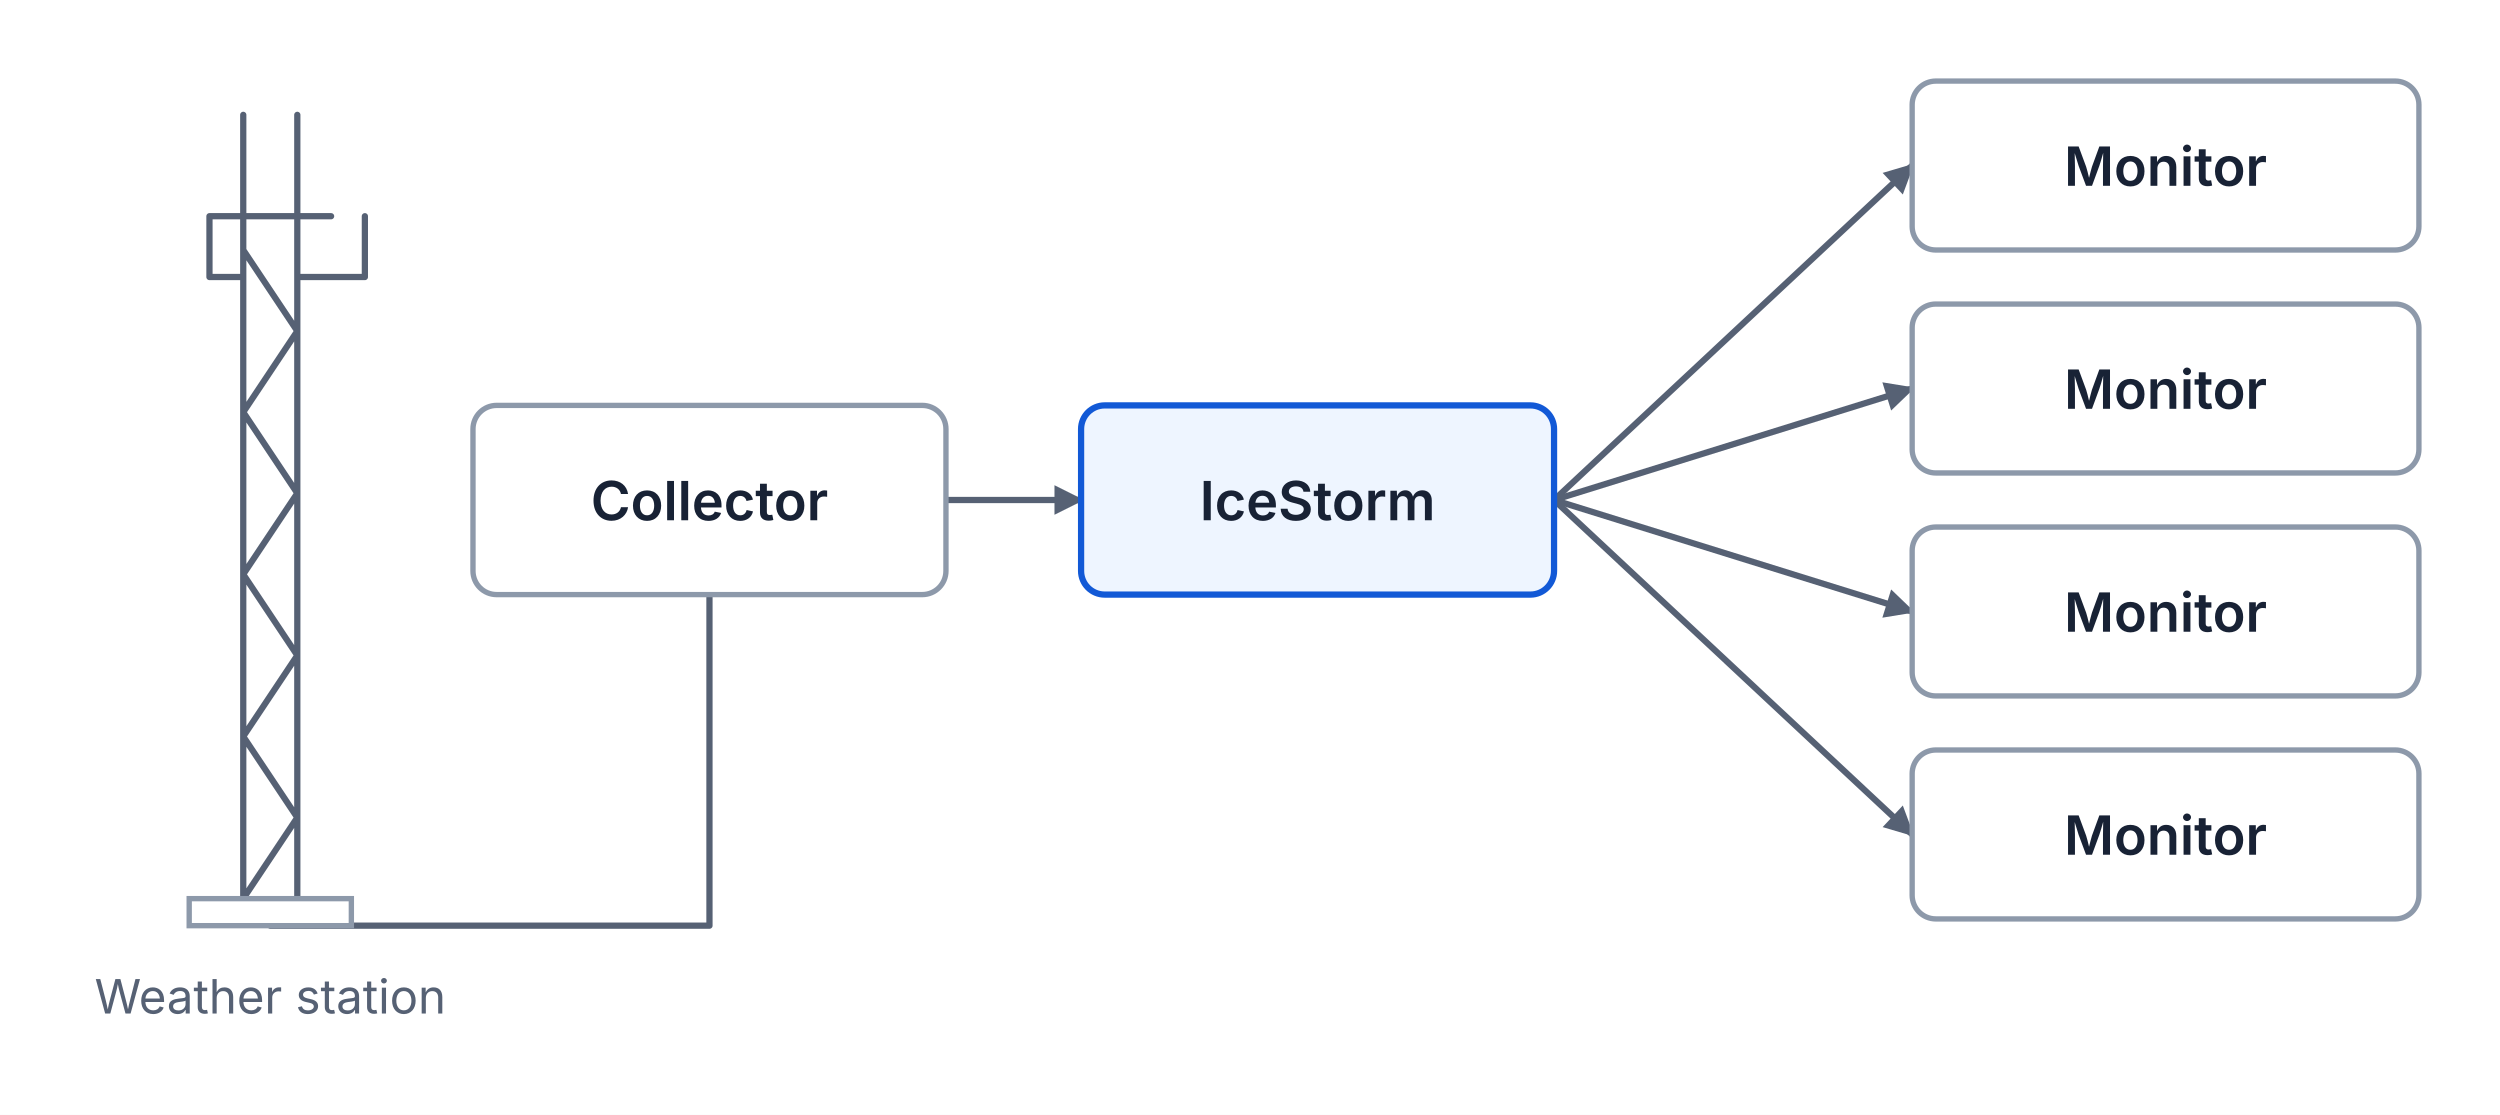
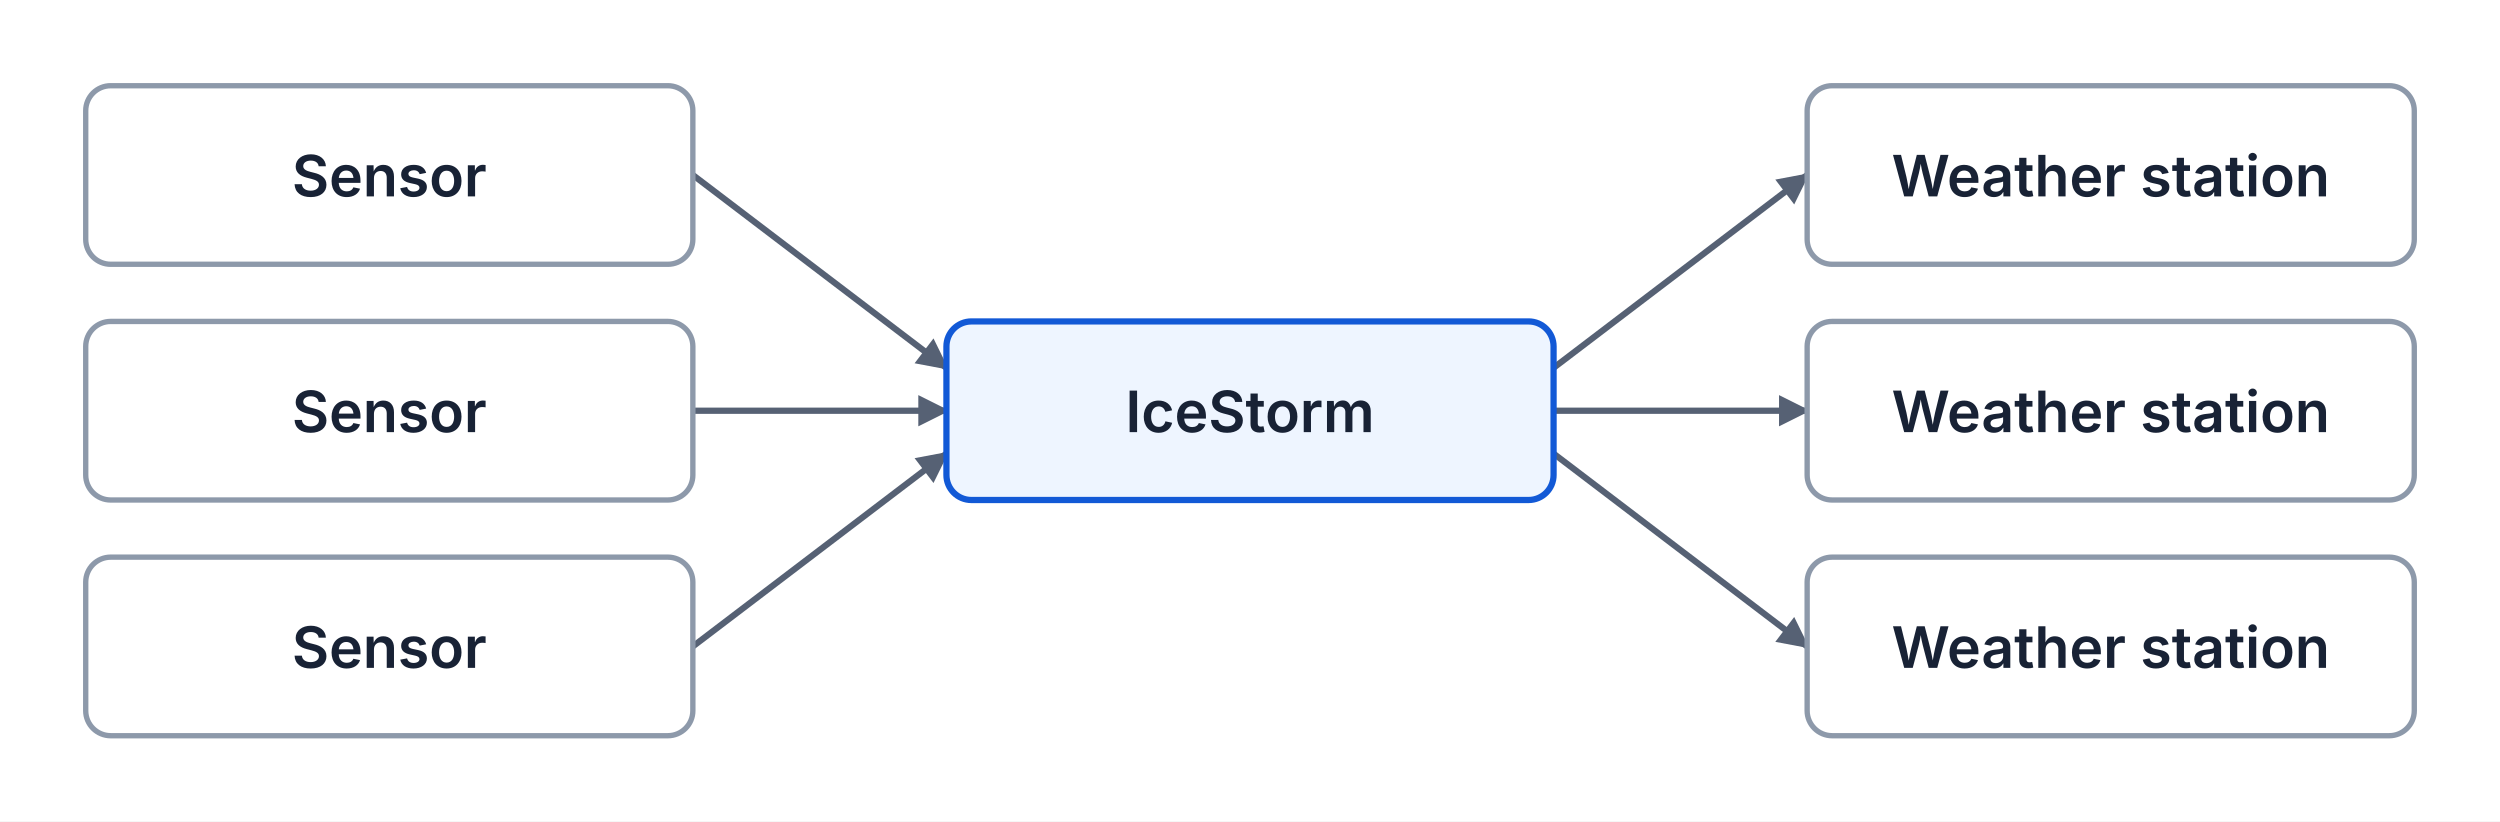
- <svg xmlns="http://www.w3.org/2000/svg" width="700" height="312.16" viewBox="0 0 740 330" role="img" aria-labelledby="title description">
+ <svg xmlns="http://www.w3.org/2000/svg" width="700" height="230" viewBox="0 0 700 230" role="img" aria-labelledby="title description">
  <defs>
    <marker id="arrow" viewBox="0 0 8 8" refX="7.2" refY="4" markerWidth="5" markerHeight="5" orient="auto-start-reverse">
      <path d="M 0 0 L 8 4 L 0 8 Z" fill="#566174" />
    </marker>
  </defs>
  <style>
    text {
      fill: #182235;
      font-family: Inter, ui-sans-serif, system-ui, -apple-system, BlinkMacSystemFont, "Segoe UI", sans-serif;
    }
    .label {
      font-size: 16px;
      font-weight: 600;
      text-anchor: middle;
    }
-     .annotation {
-       fill: #566174;
-       font-size: 14px;
-       text-anchor: middle;
-     }
    .application {
      fill: #ffffff;
      stroke: #8d99aa;
      stroke-width: 1.5;
    }
-     .runtime {
+     .service {
      fill: #eef5ff;
      stroke: #1259d6;
      stroke-width: 1.75;
    }
    .connector {
      fill: none;
      stroke: #566174;
      stroke-width: 1.75;
      stroke-linecap: round;
      stroke-linejoin: round;
    }
    .one-way {
      marker-end: url(#arrow);
    }
  </style>
-   <rect width="740" height="330" fill="#ffffff" />
+   <rect width="700" height="230" fill="#ffffff" />
  <g id="boundaries" aria-hidden="true">
  </g>
  <g id="connectors" aria-hidden="true">
-     <path class="connector" d="M 80 274 H 210 V 176" vector-effect="non-scaling-stroke" />
-     <path class="connector one-way" d="M 280 148 H 320" vector-effect="non-scaling-stroke" />
-     <path class="connector one-way" d="M 460 148 L 566 49" vector-effect="non-scaling-stroke" />
-     <path class="connector one-way" d="M 460 148 L 566 115" vector-effect="non-scaling-stroke" />
-     <path class="connector one-way" d="M 460 148 L 566 181" vector-effect="non-scaling-stroke" />
-     <path class="connector one-way" d="M 460 148 L 566 247" vector-effect="non-scaling-stroke" />
+     <path class="connector one-way" d="M 194 49 L 265 103" vector-effect="non-scaling-stroke" />
+     <path class="connector one-way" d="M 194 115 L 265 115" vector-effect="non-scaling-stroke" />
+     <path class="connector one-way" d="M 194 181 L 265 127" vector-effect="non-scaling-stroke" />
+     <path class="connector one-way" d="M 435 103 L 506 49" vector-effect="non-scaling-stroke" />
+     <path class="connector one-way" d="M 435 115 L 506 115" vector-effect="non-scaling-stroke" />
+     <path class="connector one-way" d="M 435 127 L 506 181" vector-effect="non-scaling-stroke" />
  </g>
  <g id="components" aria-hidden="true">
-     <path class="connector" d="M 72 34 V 266 M 88 34 V 266 M 62 64 H 98 M 62 64 V 82 H 72 M 88 82 H 108 V 64 M 72 74 L 88 98 L 72 122 L 88 146 L 72 170 L 88 194 L 72 218 L 88 242 L 72 266" vector-effect="non-scaling-stroke" />
-     <rect class="application" x="56" y="266" width="48" height="8" rx="0" vector-effect="non-scaling-stroke" />
-     <rect class="application" x="140" y="120" width="140" height="56" rx="7" vector-effect="non-scaling-stroke" />
-     <rect class="runtime" x="320" y="120" width="140" height="56" rx="7" vector-effect="non-scaling-stroke" />
-     <rect class="application" x="566" y="24" width="150" height="50" rx="7" vector-effect="non-scaling-stroke" />
-     <rect class="application" x="566" y="90" width="150" height="50" rx="7" vector-effect="non-scaling-stroke" />
-     <rect class="application" x="566" y="156" width="150" height="50" rx="7" vector-effect="non-scaling-stroke" />
-     <rect class="application" x="566" y="222" width="150" height="50" rx="7" vector-effect="non-scaling-stroke" />
+     <rect class="application" x="24" y="24" width="170" height="50" rx="7" vector-effect="non-scaling-stroke" />
+     <rect class="application" x="24" y="90" width="170" height="50" rx="7" vector-effect="non-scaling-stroke" />
+     <rect class="application" x="24" y="156" width="170" height="50" rx="7" vector-effect="non-scaling-stroke" />
+     <rect class="service" x="265" y="90" width="170" height="50" rx="7" vector-effect="non-scaling-stroke" />
+     <rect class="application" x="506" y="24" width="170" height="50" rx="7" vector-effect="non-scaling-stroke" />
+     <rect class="application" x="506" y="90" width="170" height="50" rx="7" vector-effect="non-scaling-stroke" />
+     <rect class="application" x="506" y="156" width="170" height="50" rx="7" vector-effect="non-scaling-stroke" />
  </g>
  <g id="labels">
-     <text class="annotation" x="80" y="300">Weather station</text>
-     <text class="label" x="210" y="154">Collector</text>
-     <text class="label" x="390" y="154">IceStorm</text>
-     <text class="label" x="641" y="55">Monitor</text>
-     <text class="label" x="641" y="121">Monitor</text>
-     <text class="label" x="641" y="187">Monitor</text>
-     <text class="label" x="641" y="253">Monitor</text>
+     <text class="label" x="109" y="55">Sensor</text>
+     <text class="label" x="109" y="121">Sensor</text>
+     <text class="label" x="109" y="187">Sensor</text>
+     <text class="label" x="350" y="121">IceStorm</text>
+     <text class="label" x="591" y="55">Weather station</text>
+     <text class="label" x="591" y="121">Weather station</text>
+     <text class="label" x="591" y="187">Weather station</text>
  </g>
</svg>
